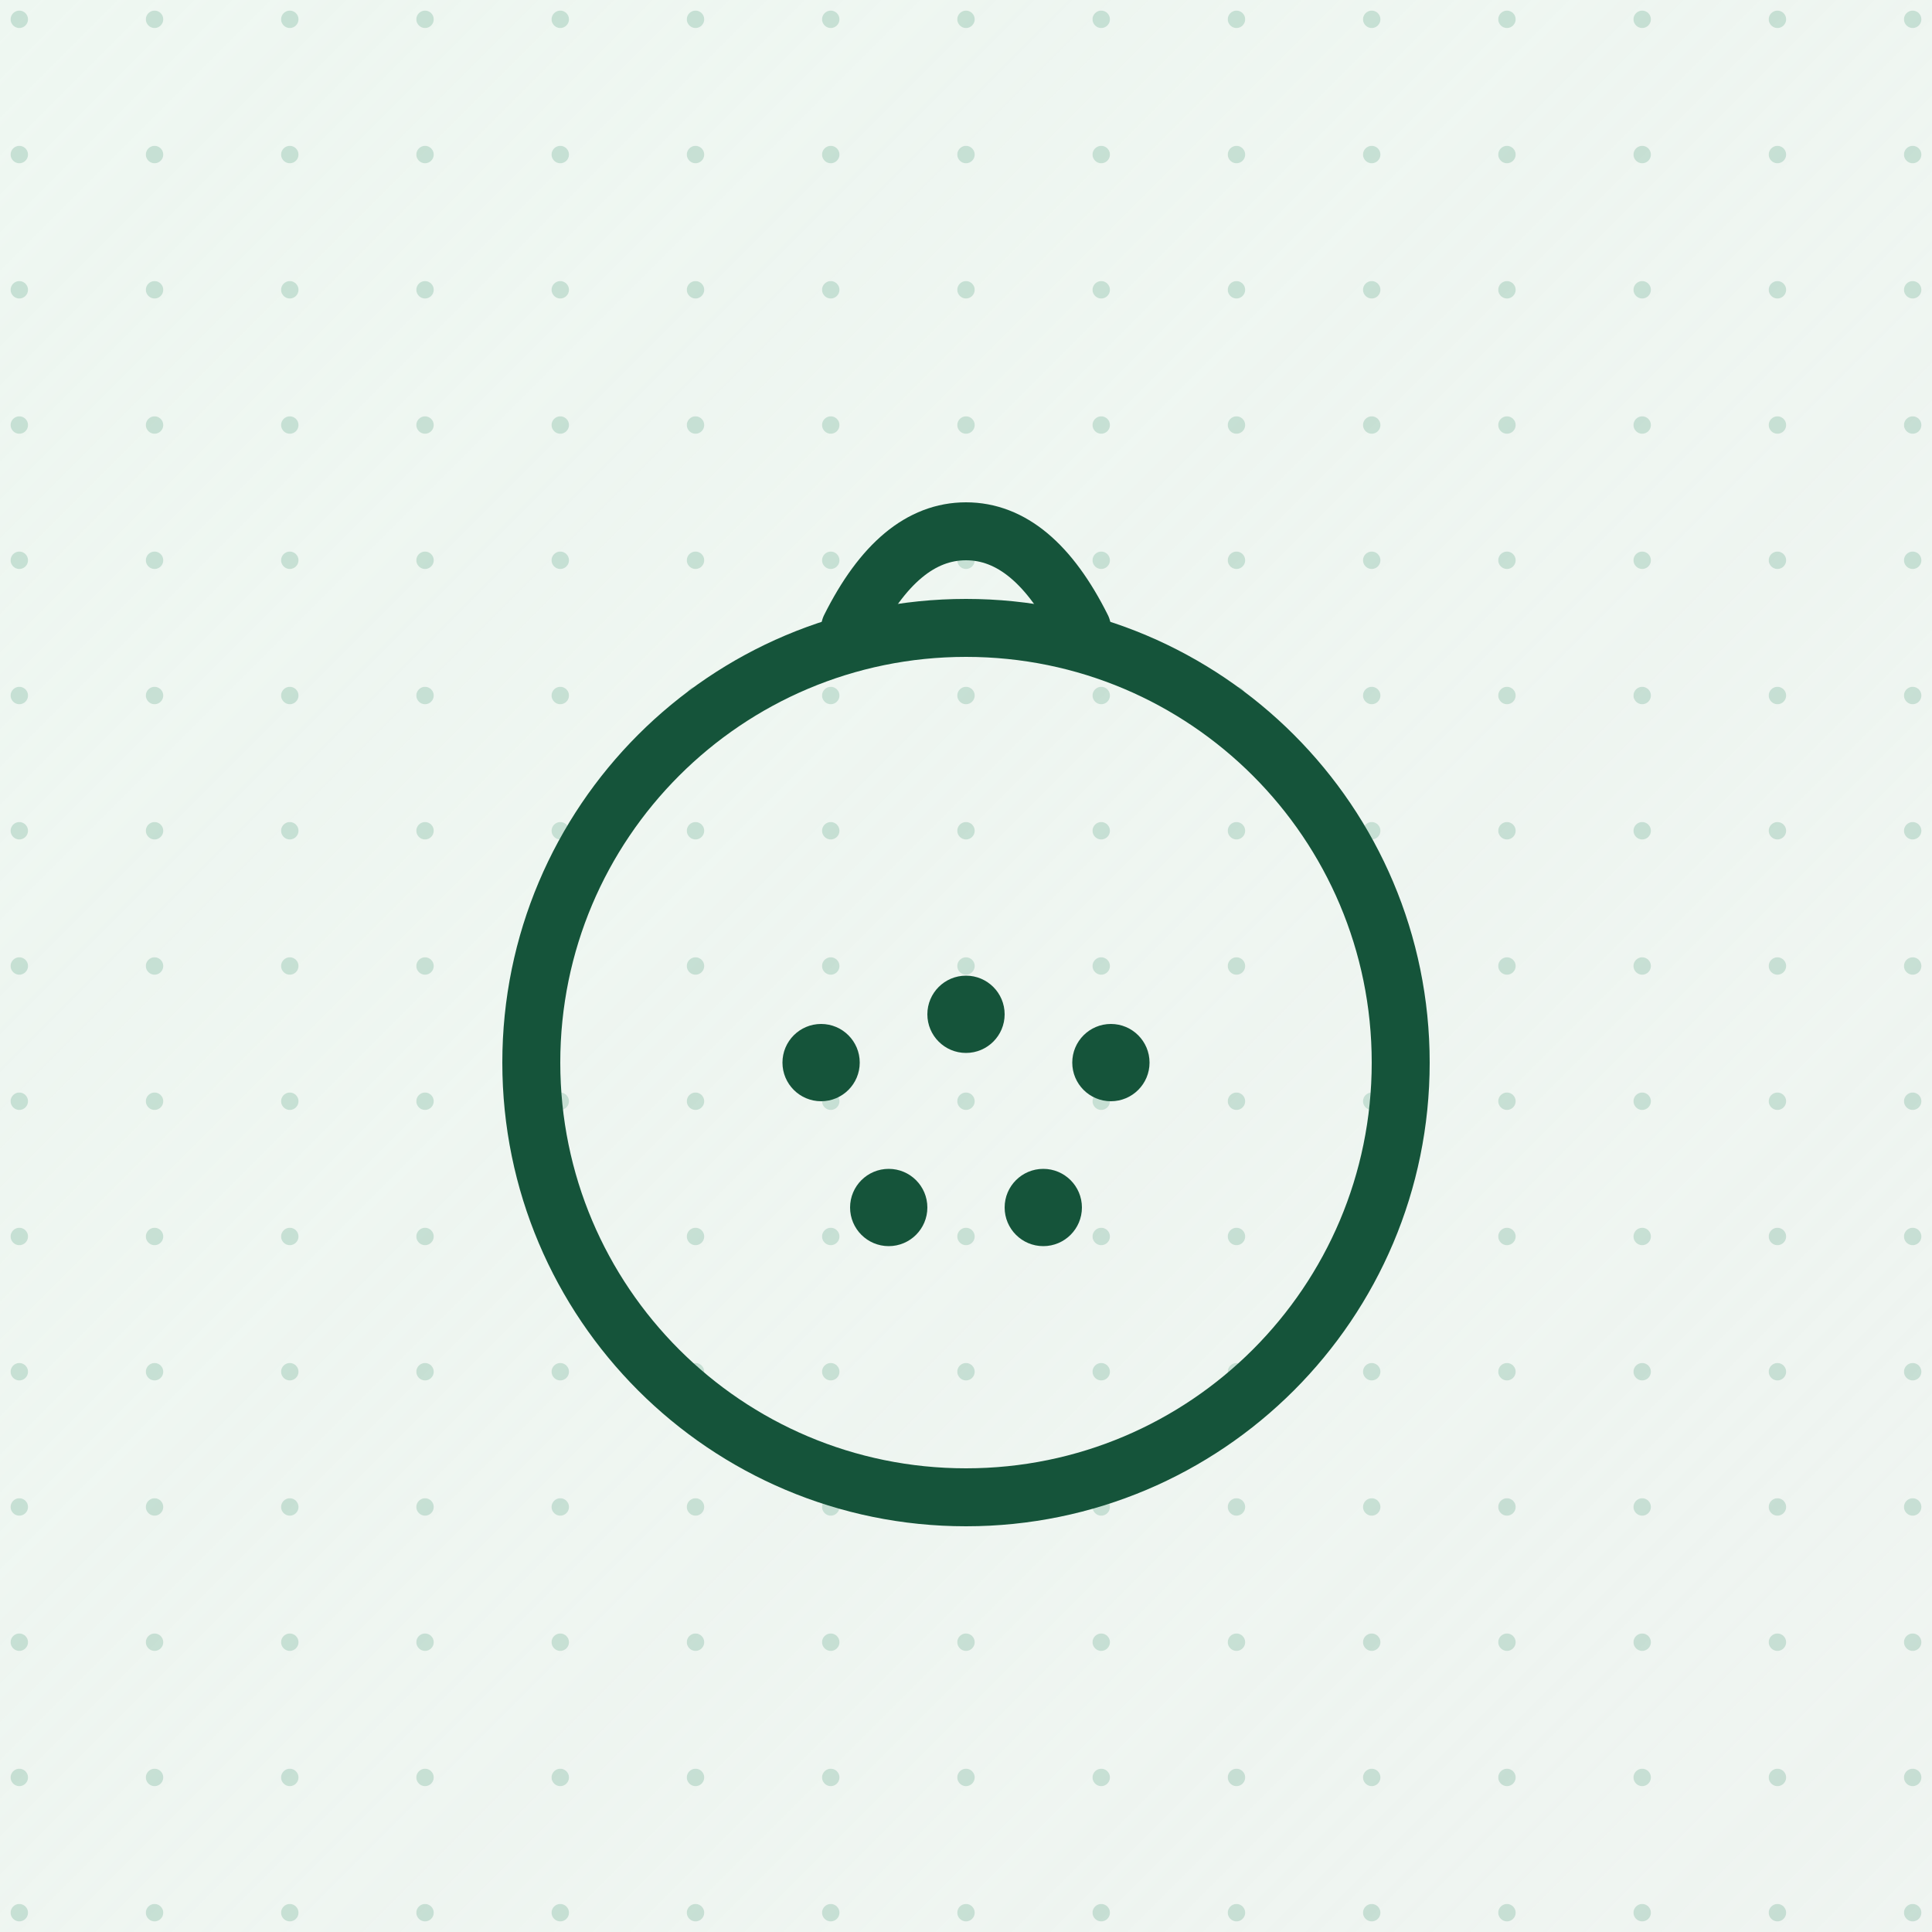
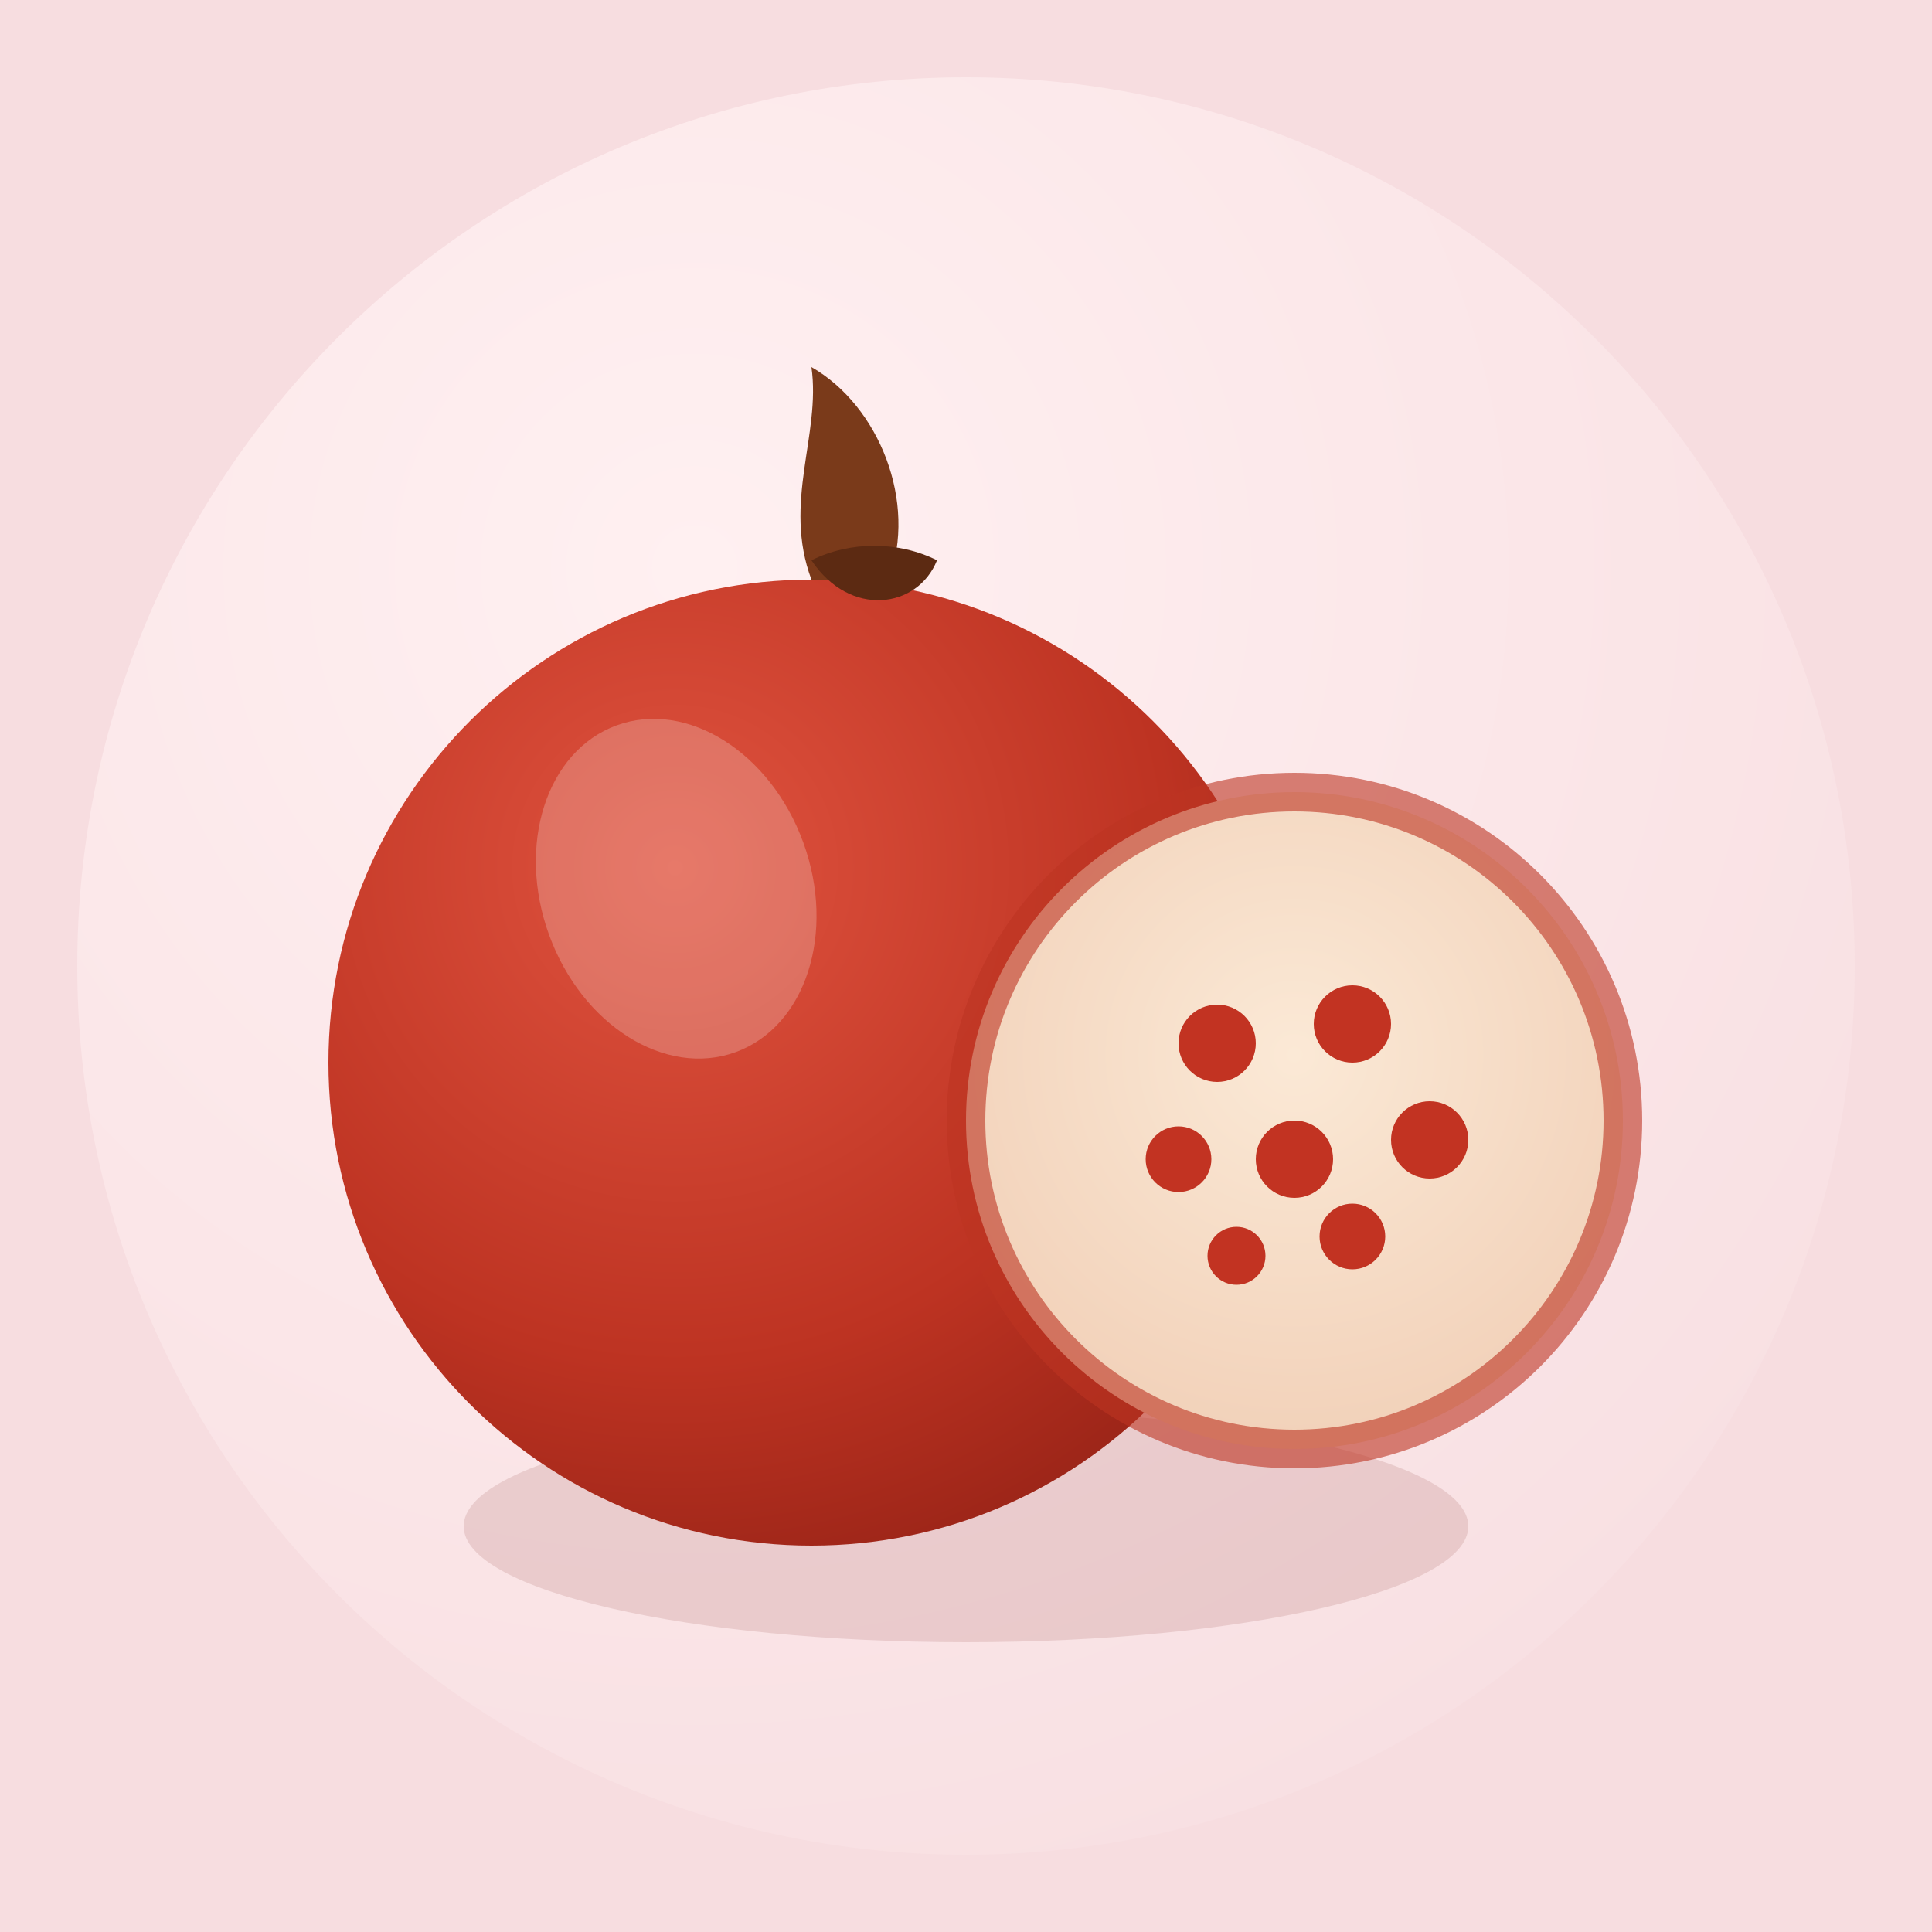
- <svg xmlns="http://www.w3.org/2000/svg" viewBox="0 0 200 200" role="img" aria-label="granatapfel">
+ <svg xmlns="http://www.w3.org/2000/svg" viewBox="0 0 200 200" role="img" aria-label="Granatapfel">
  <defs>
-     <linearGradient id="g" x1="0" y1="0" x2="1" y2="1">
-       <stop offset="0" stop-color="#eef7f1" />
-       <stop offset="1" stop-color="#eef7f1" stop-opacity="0.6" />
-     </linearGradient>
-     <pattern id="dots" x="0" y="0" width="14" height="14" patternUnits="userSpaceOnUse">
-       <circle cx="2" cy="2" r="0.9" fill="#12784e" opacity="0.18" />
-     </pattern>
+     <radialGradient id="gr_bg" cx="0.35" cy="0.28" r="0.9">
+       <stop offset="0" stop-color="#fff0f1" />
+       <stop offset="1" stop-color="#f7dde0" />
+     </radialGradient>
+     <radialGradient id="gr_fruit" cx="0.36" cy="0.3" r="0.85">
+       <stop offset="0" stop-color="#e0533f" />
+       <stop offset="0.6" stop-color="#bd3322" />
+       <stop offset="1" stop-color="#8e1f14" />
+     </radialGradient>
+     <radialGradient id="gr_cut" cx="0.5" cy="0.4" r="0.7">
+       <stop offset="0" stop-color="#fbe9d6" />
+       <stop offset="1" stop-color="#f0cdb4" />
+     </radialGradient>
  </defs>
-   <rect width="200" height="200" fill="url(#g)" />
-   <rect width="200" height="200" fill="url(#dots)" />
-   <g color="#15543a">
-     <circle cx="100" cy="110" r="45" stroke="currentColor" stroke-width="6" fill="none" />
-     <path d="M88 65q5-10 12-10t12 10" stroke="currentColor" stroke-width="6" fill="none" stroke-linecap="round" />
-     <circle cx="85" cy="110" r="4" fill="currentColor" />
-     <circle cx="100" cy="105" r="4" fill="currentColor" />
-     <circle cx="115" cy="110" r="4" fill="currentColor" />
-     <circle cx="92" cy="125" r="4" fill="currentColor" />
-     <circle cx="108" cy="125" r="4" fill="currentColor" />
+   <rect width="200" height="200" fill="#f7dde0" />
+   <circle cx="100" cy="100" r="92" fill="url(#gr_bg)" />
+   <ellipse cx="100" cy="158" rx="52" ry="12" fill="#6e120c" opacity="0.12" />
+   <circle cx="84" cy="110" r="50" fill="url(#gr_fruit)" />
+   <path d="M84 60c-3-8 1-15 0-22 7 4 11 14 8 22z" fill="#7a3a1a" />
+   <path d="M84 58c4-2 9-2 13 0-2 5-9 6-13 0z" fill="#5c2a12" />
+   <circle cx="134" cy="116" r="34" fill="url(#gr_cut)" />
+   <circle cx="134" cy="116" r="34" fill="none" stroke="#bd3322" stroke-width="4" opacity="0.6" />
+   <g fill="#c23322">
+     <circle cx="126" cy="108" r="4" />
+     <circle cx="140" cy="106" r="4" />
+     <circle cx="148" cy="118" r="4" />
+     <circle cx="134" cy="120" r="4" />
+     <circle cx="122" cy="120" r="3.4" />
+     <circle cx="140" cy="128" r="3.4" />
+     <circle cx="128" cy="130" r="3" />
  </g>
+   <ellipse cx="70" cy="92" rx="14" ry="18" fill="#fff" opacity="0.22" transform="rotate(-20 70 92)" />
</svg>
